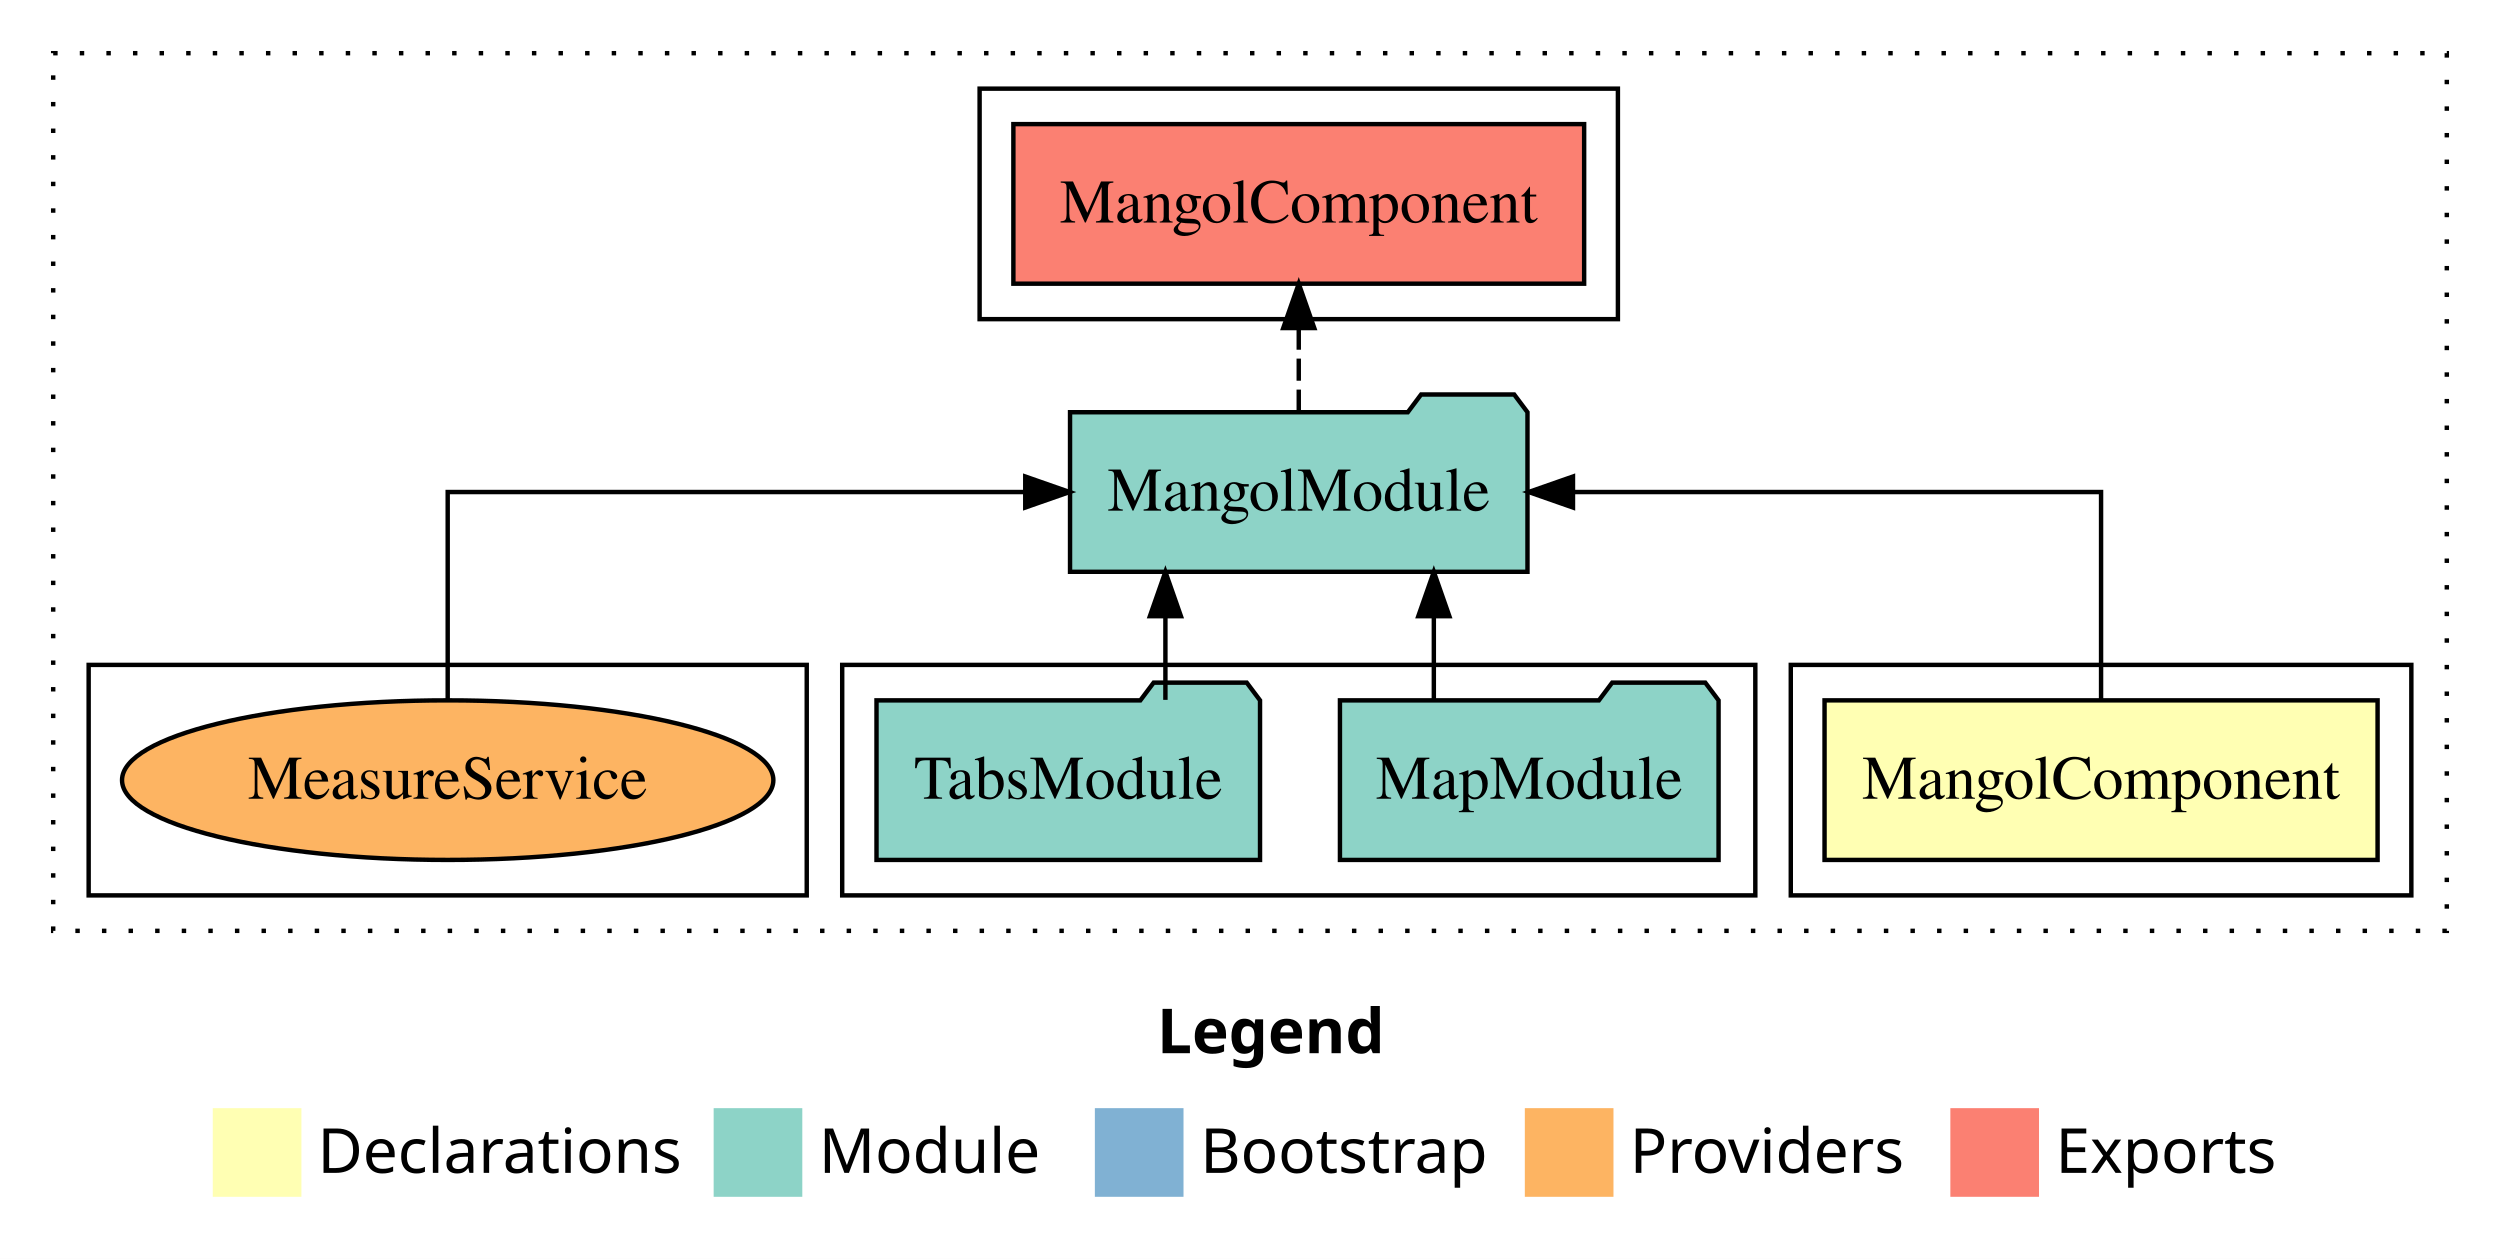
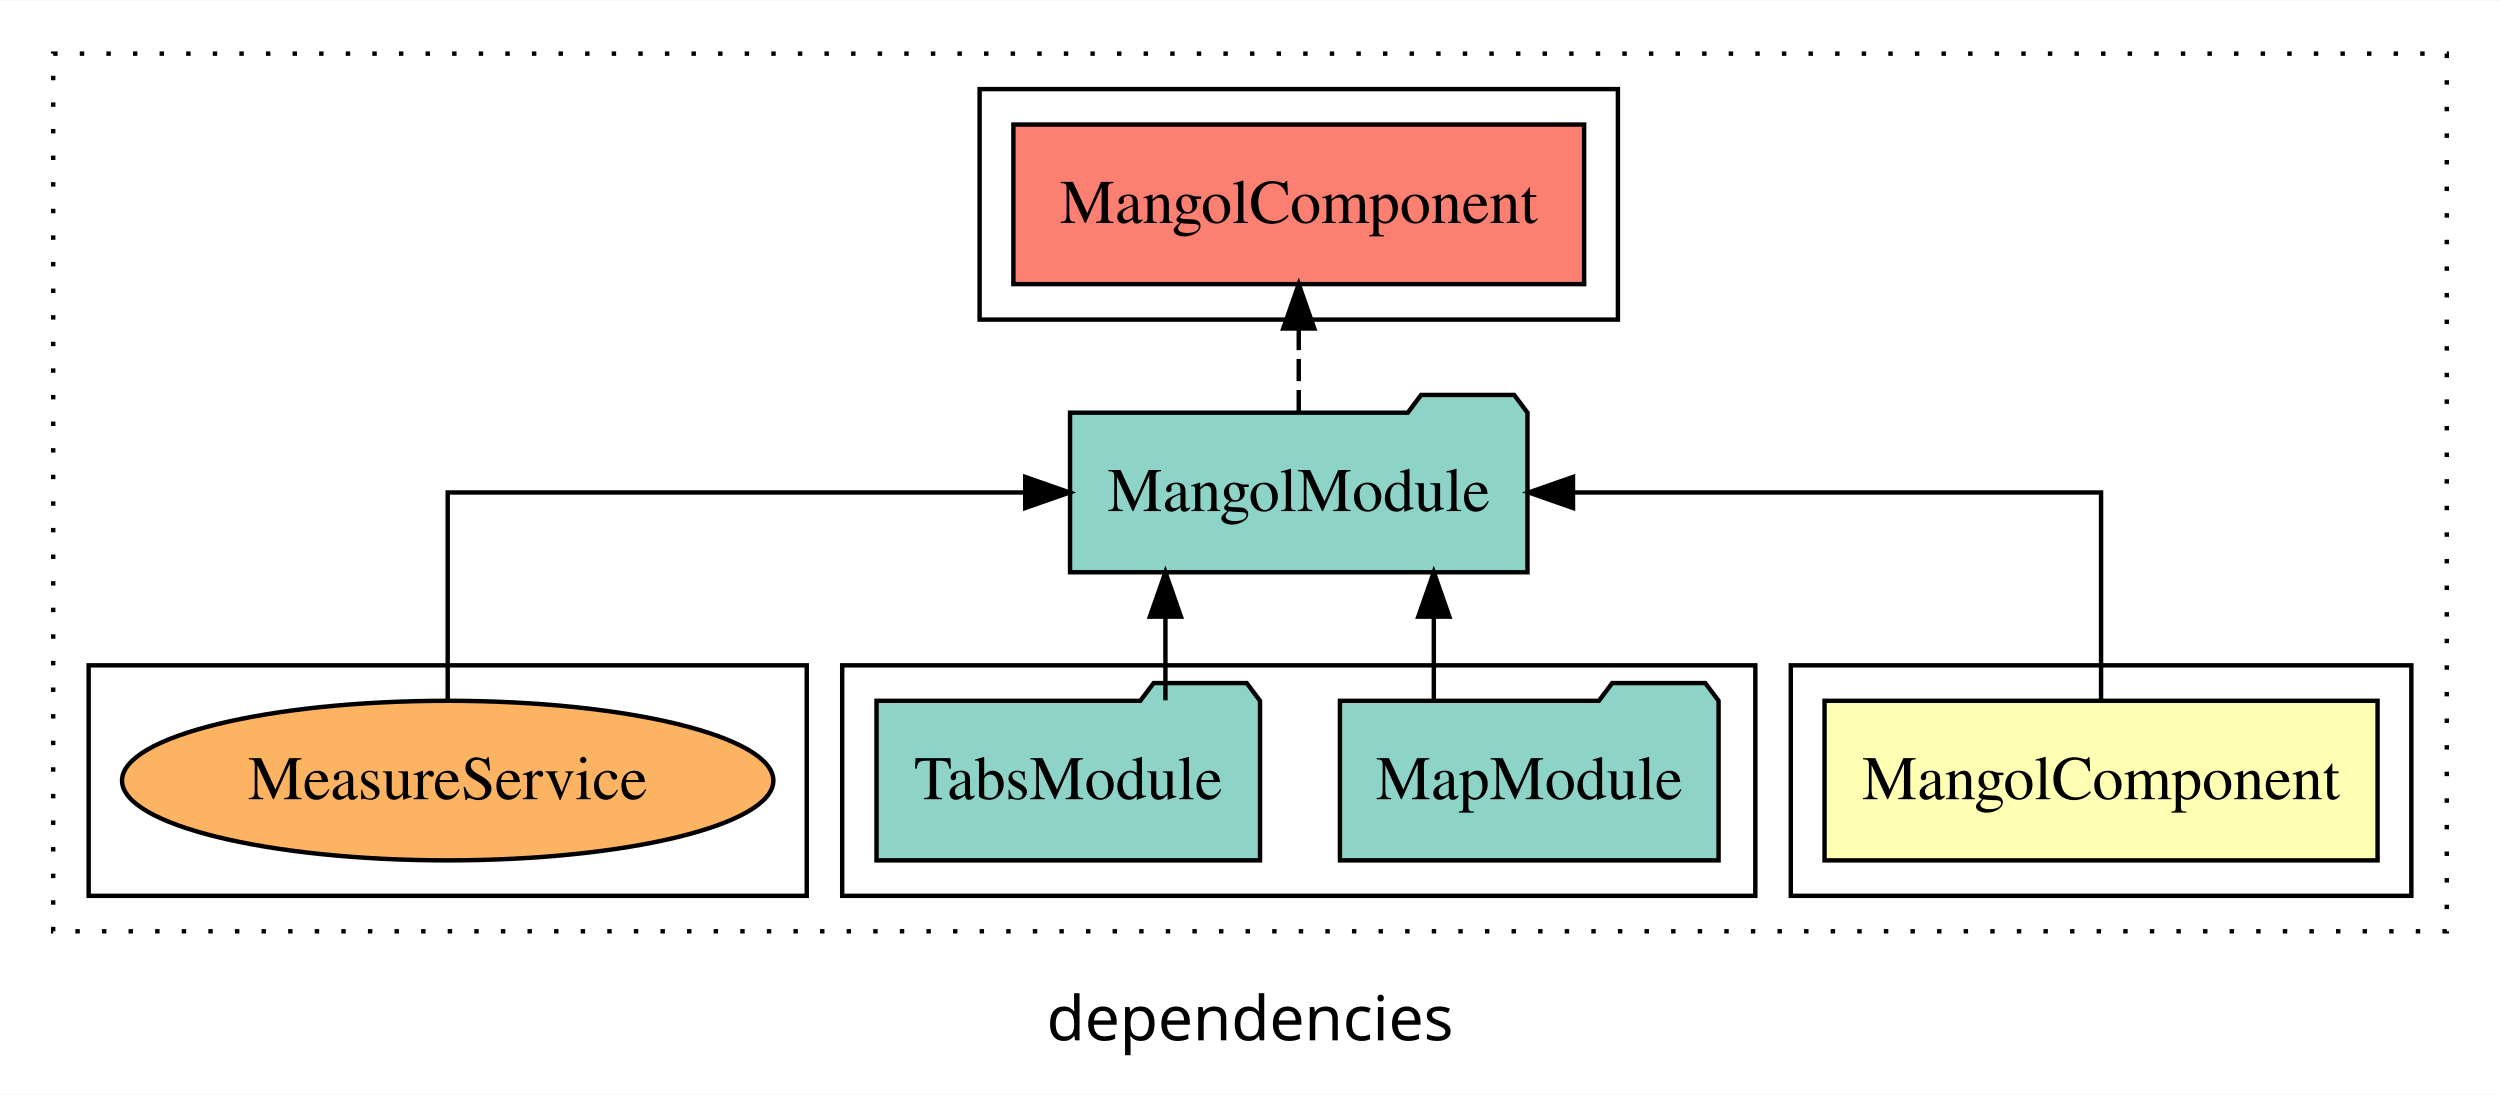
- <svg xmlns="http://www.w3.org/2000/svg" width="564pt" height="284pt" viewBox="0.00 0.00 564.00 284.00">
-   <g id="graph0" class="graph" transform="scale(1 1) rotate(0) translate(4 280)">
-     <polygon fill="#ffffff" stroke="transparent" points="-4,4 -4,-280 560,-280 560,4 -4,4" />
-     <text text-anchor="start" x="257.009" y="-42.4" font-family="sans-serif" font-weight="bold" font-size="14.00" fill="#000000">Legend</text>
-     <polygon fill="#ffffb3" stroke="transparent" points="44,-10 44,-30 64,-30 64,-10 44,-10" />
-     <text text-anchor="start" x="67.629" y="-15.4" font-family="sans-serif" font-size="14.00" fill="#000000">  Declarations</text>
-     <polygon fill="#8dd3c7" stroke="transparent" points="157,-10 157,-30 177,-30 177,-10 157,-10" />
-     <text text-anchor="start" x="180.725" y="-15.4" font-family="sans-serif" font-size="14.00" fill="#000000">  Module</text>
-     <polygon fill="#80b1d3" stroke="transparent" points="243,-10 243,-30 263,-30 263,-10 243,-10" />
-     <text text-anchor="start" x="266.781" y="-15.4" font-family="sans-serif" font-size="14.00" fill="#000000">  Bootstrap</text>
-     <polygon fill="#fdb462" stroke="transparent" points="340,-10 340,-30 360,-30 360,-10 340,-10" />
-     <text text-anchor="start" x="363.673" y="-15.4" font-family="sans-serif" font-size="14.00" fill="#000000">  Providers</text>
-     <polygon fill="#fb8072" stroke="transparent" points="436,-10 436,-30 456,-30 456,-10 436,-10" />
-     <text text-anchor="start" x="459.726" y="-15.4" font-family="sans-serif" font-size="14.00" fill="#000000">  Exports</text>
+ <svg xmlns="http://www.w3.org/2000/svg" width="564pt" height="247pt" viewBox="0.00 0.00 564.00 246.80">
+   <g id="graph0" class="graph" transform="scale(1 1) rotate(0) translate(4 242.8)">
+     <polygon fill="white" stroke="transparent" points="-4,4 -4,-242.8 560,-242.8 560,4 -4,4" />
+     <text text-anchor="middle" x="278" y="-8.2" font-family="sans-serif" font-size="14.00">dependencies</text>
    <g id="clust1" class="cluster">
-       <polygon fill="none" stroke="#000000" stroke-dasharray="1,5" points="8,-70 8,-268 548,-268 548,-70 8,-70" />
+       <polygon fill="none" stroke="black" stroke-dasharray="1,5" points="8,-32.8 8,-230.8 548,-230.8 548,-32.8 8,-32.8" />
    </g>
    <g id="clust2" class="cluster">
-       <polygon fill="none" stroke="#000000" points="400,-78 400,-130 540,-130 540,-78 400,-78" />
+       <polygon fill="none" stroke="black" points="400,-40.8 400,-92.8 540,-92.8 540,-40.8 400,-40.8" />
    </g>
    <g id="clust4" class="cluster">
-       <polygon fill="none" stroke="#000000" points="186,-78 186,-130 392,-130 392,-78 186,-78" />
+       <polygon fill="none" stroke="black" points="186,-40.8 186,-92.8 392,-92.8 392,-40.8 186,-40.8" />
+     </g>
+     <g id="clust7" class="cluster">
+       <polygon fill="none" stroke="black" points="16,-40.8 16,-92.8 178,-92.8 178,-40.8 16,-40.8" />
    </g>
    <g id="clust5" class="cluster">
-       <polygon fill="none" stroke="#000000" points="217,-208 217,-260 361,-260 361,-208 217,-208" />
-     </g>
-     <g id="clust7" class="cluster">
-       <polygon fill="none" stroke="#000000" points="16,-78 16,-130 178,-130 178,-78 16,-78" />
+       <polygon fill="none" stroke="black" points="217,-170.8 217,-222.8 361,-222.8 361,-170.8 217,-170.8" />
    </g>
    <g id="node1" class="node">
-       <polygon fill="#ffffb3" stroke="#000000" points="532.382,-122 407.618,-122 407.618,-86 532.382,-86 532.382,-122" />
-       <text text-anchor="middle" x="470" y="-99.8" font-family="Times,serif" font-size="14.00" fill="#000000">MangolComponent</text>
+       <polygon fill="#ffffb3" stroke="black" points="532.38,-84.8 407.62,-84.8 407.62,-48.8 532.38,-48.8 532.38,-84.8" />
+       <text text-anchor="middle" x="470" y="-62.6" font-family="Times,serif" font-size="14.00">MangolComponent</text>
    </g>
    <g id="node2" class="node">
-       <polygon fill="#8dd3c7" stroke="#000000" points="340.6,-187 337.6,-191 316.6,-191 313.6,-187 237.4,-187 237.4,-151 340.6,-151 340.6,-187" />
-       <text text-anchor="middle" x="289" y="-164.8" font-family="Times,serif" font-size="14.00" fill="#000000">MangolModule</text>
+       <polygon fill="#8dd3c7" stroke="black" points="340.6,-149.8 337.6,-153.8 316.6,-153.8 313.6,-149.8 237.4,-149.8 237.4,-113.8 340.6,-113.8 340.6,-149.8" />
+       <text text-anchor="middle" x="289" y="-127.6" font-family="Times,serif" font-size="14.00">MangolModule</text>
    </g>
    <g id="edge1" class="edge">
-       <path fill="none" stroke="#000000" d="M470,-122.106C470,-141.339 470,-169 470,-169 470,-169 350.867,-169 350.867,-169" />
-       <polygon fill="#000000" stroke="#000000" points="350.867,-165.5 340.867,-169 350.867,-172.5 350.867,-165.5" />
+       <path fill="none" stroke="black" d="M470,-84.91C470,-104.14 470,-131.8 470,-131.8 470,-131.8 350.87,-131.8 350.87,-131.8" />
+       <polygon fill="black" stroke="black" points="350.87,-128.3 340.87,-131.8 350.87,-135.3 350.87,-128.3" />
    </g>
    <g id="node5" class="node">
-       <polygon fill="#fb8072" stroke="#000000" points="353.383,-252 224.617,-252 224.617,-216 353.383,-216 353.383,-252" />
-       <text text-anchor="middle" x="289" y="-229.8" font-family="Times,serif" font-size="14.00" fill="#000000">MangolComponent </text>
+       <polygon fill="#fb8072" stroke="black" points="353.38,-214.8 224.62,-214.8 224.62,-178.8 353.38,-178.8 353.38,-214.8" />
+       <text text-anchor="middle" x="289" y="-192.6" font-family="Times,serif" font-size="14.00">MangolComponent </text>
    </g>
    <g id="edge4" class="edge">
-       <path fill="none" stroke="#000000" stroke-dasharray="5,2" d="M289,-187.106C289,-187.106 289,-205.991 289,-205.991" />
-       <polygon fill="#000000" stroke="#000000" points="285.5,-205.991 289,-215.991 292.5,-205.991 285.5,-205.991" />
+       <path fill="none" stroke="black" stroke-dasharray="5,2" d="M289,-149.91C289,-149.91 289,-168.79 289,-168.79" />
+       <polygon fill="black" stroke="black" points="285.5,-168.79 289,-178.79 292.5,-168.79 285.5,-168.79" />
    </g>
    <g id="node3" class="node">
-       <polygon fill="#8dd3c7" stroke="#000000" points="383.709,-122 380.709,-126 359.709,-126 356.709,-122 298.291,-122 298.291,-86 383.709,-86 383.709,-122" />
-       <text text-anchor="middle" x="341" y="-99.8" font-family="Times,serif" font-size="14.00" fill="#000000">MapModule</text>
+       <polygon fill="#8dd3c7" stroke="black" points="383.71,-84.8 380.71,-88.8 359.71,-88.8 356.71,-84.8 298.29,-84.8 298.29,-48.8 383.71,-48.8 383.71,-84.8" />
+       <text text-anchor="middle" x="341" y="-62.6" font-family="Times,serif" font-size="14.00">MapModule</text>
    </g>
    <g id="edge2" class="edge">
-       <path fill="none" stroke="#000000" d="M319.473,-122.106C319.473,-122.106 319.473,-140.991 319.473,-140.991" />
-       <polygon fill="#000000" stroke="#000000" points="315.973,-140.991 319.473,-150.991 322.973,-140.991 315.973,-140.991" />
+       <path fill="none" stroke="black" d="M319.47,-84.91C319.47,-84.91 319.47,-103.79 319.47,-103.79" />
+       <polygon fill="black" stroke="black" points="315.97,-103.79 319.47,-113.79 322.97,-103.79 315.97,-103.79" />
    </g>
    <g id="node4" class="node">
-       <polygon fill="#8dd3c7" stroke="#000000" points="280.262,-122 277.262,-126 256.262,-126 253.262,-122 193.738,-122 193.738,-86 280.262,-86 280.262,-122" />
-       <text text-anchor="middle" x="237" y="-99.8" font-family="Times,serif" font-size="14.00" fill="#000000">TabsModule</text>
+       <polygon fill="#8dd3c7" stroke="black" points="280.26,-84.8 277.26,-88.8 256.26,-88.8 253.26,-84.8 193.74,-84.8 193.74,-48.8 280.26,-48.8 280.26,-84.8" />
+       <text text-anchor="middle" x="237" y="-62.6" font-family="Times,serif" font-size="14.00">TabsModule</text>
    </g>
    <g id="edge3" class="edge">
-       <path fill="none" stroke="#000000" d="M258.916,-122.106C258.916,-122.106 258.916,-140.991 258.916,-140.991" />
-       <polygon fill="#000000" stroke="#000000" points="255.416,-140.991 258.916,-150.991 262.416,-140.991 255.416,-140.991" />
+       <path fill="none" stroke="black" d="M258.92,-84.91C258.92,-84.91 258.92,-103.79 258.92,-103.79" />
+       <polygon fill="black" stroke="black" points="255.42,-103.79 258.92,-113.79 262.42,-103.79 255.42,-103.79" />
    </g>
    <g id="node6" class="node">
-       <ellipse fill="#fdb462" stroke="#000000" cx="97" cy="-104" rx="73.471" ry="18" />
-       <text text-anchor="middle" x="97" y="-99.8" font-family="Times,serif" font-size="14.00" fill="#000000">MeasureService</text>
+       <ellipse fill="#fdb462" stroke="black" cx="97" cy="-66.8" rx="73.47" ry="18" />
+       <text text-anchor="middle" x="97" y="-62.6" font-family="Times,serif" font-size="14.00">MeasureService</text>
    </g>
    <g id="edge5" class="edge">
-       <path fill="none" stroke="#000000" d="M97,-122.106C97,-141.339 97,-169 97,-169 97,-169 227.295,-169 227.295,-169" />
-       <polygon fill="#000000" stroke="#000000" points="227.295,-172.5 237.295,-169 227.295,-165.5 227.295,-172.5" />
+       <path fill="none" stroke="black" d="M97,-84.91C97,-104.14 97,-131.8 97,-131.8 97,-131.8 227.29,-131.8 227.29,-131.8" />
+       <polygon fill="black" stroke="black" points="227.29,-135.3 237.29,-131.8 227.29,-128.3 227.29,-135.3" />
    </g>
  </g>
</svg>
